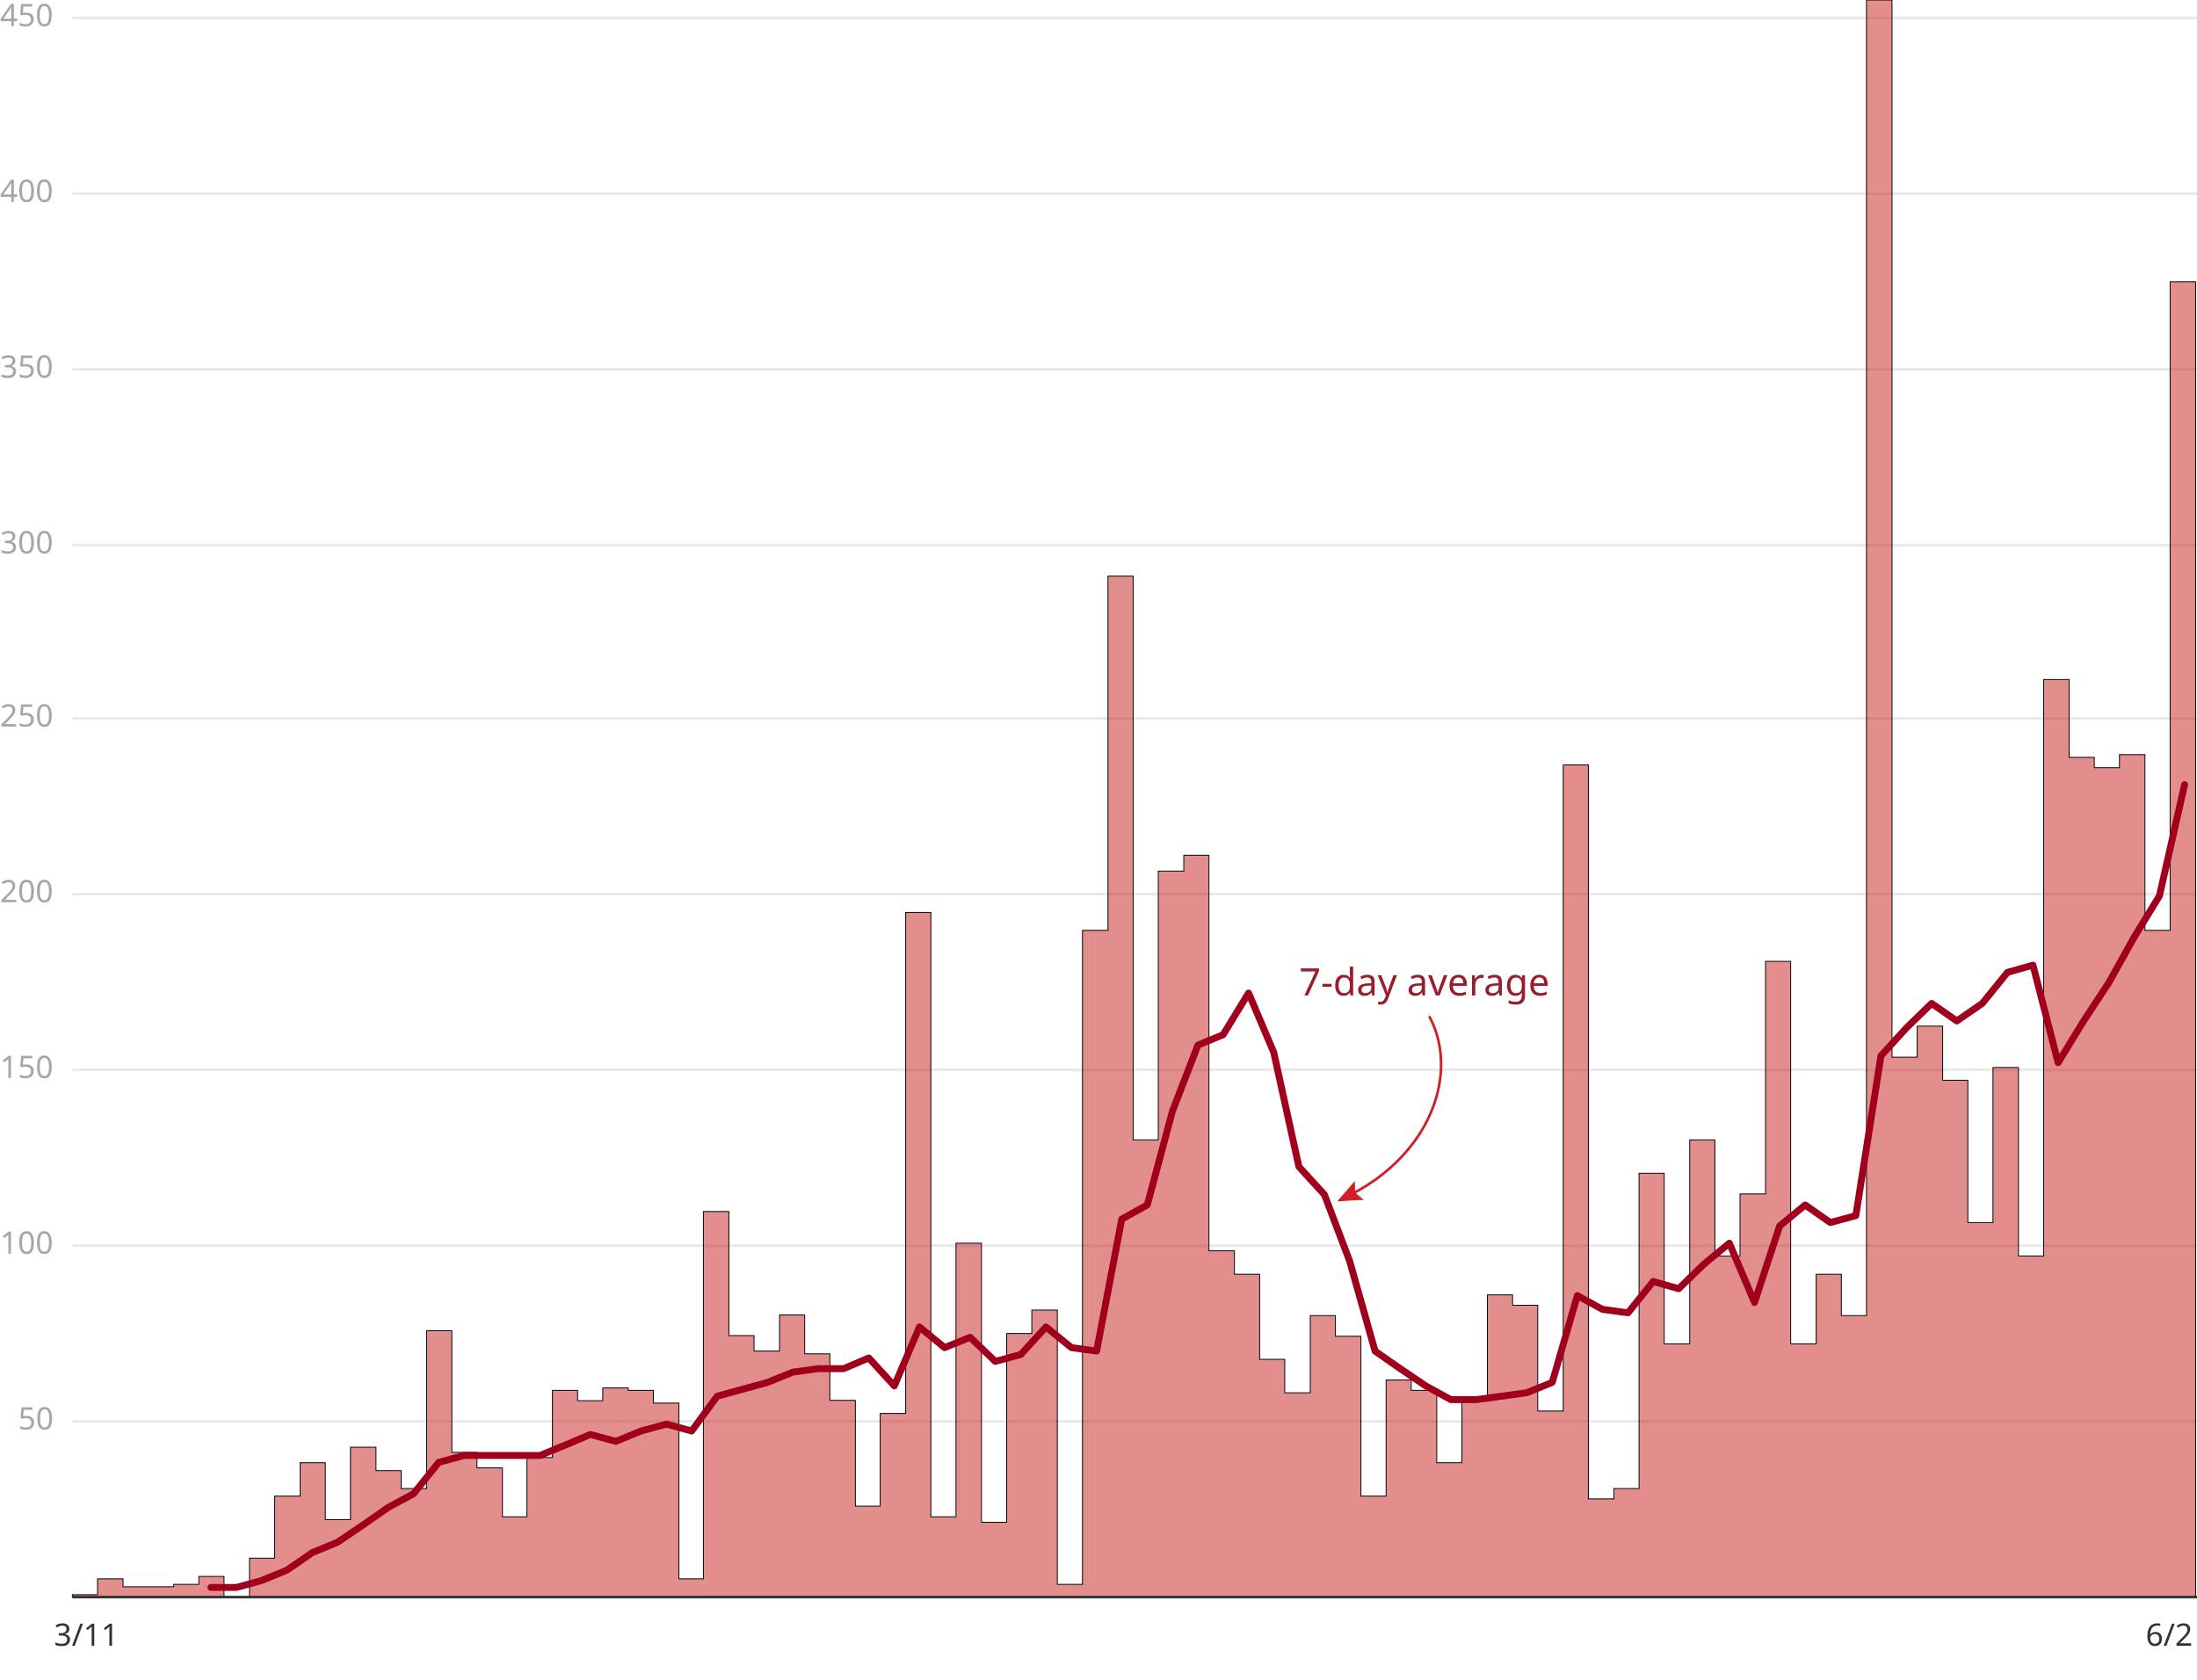
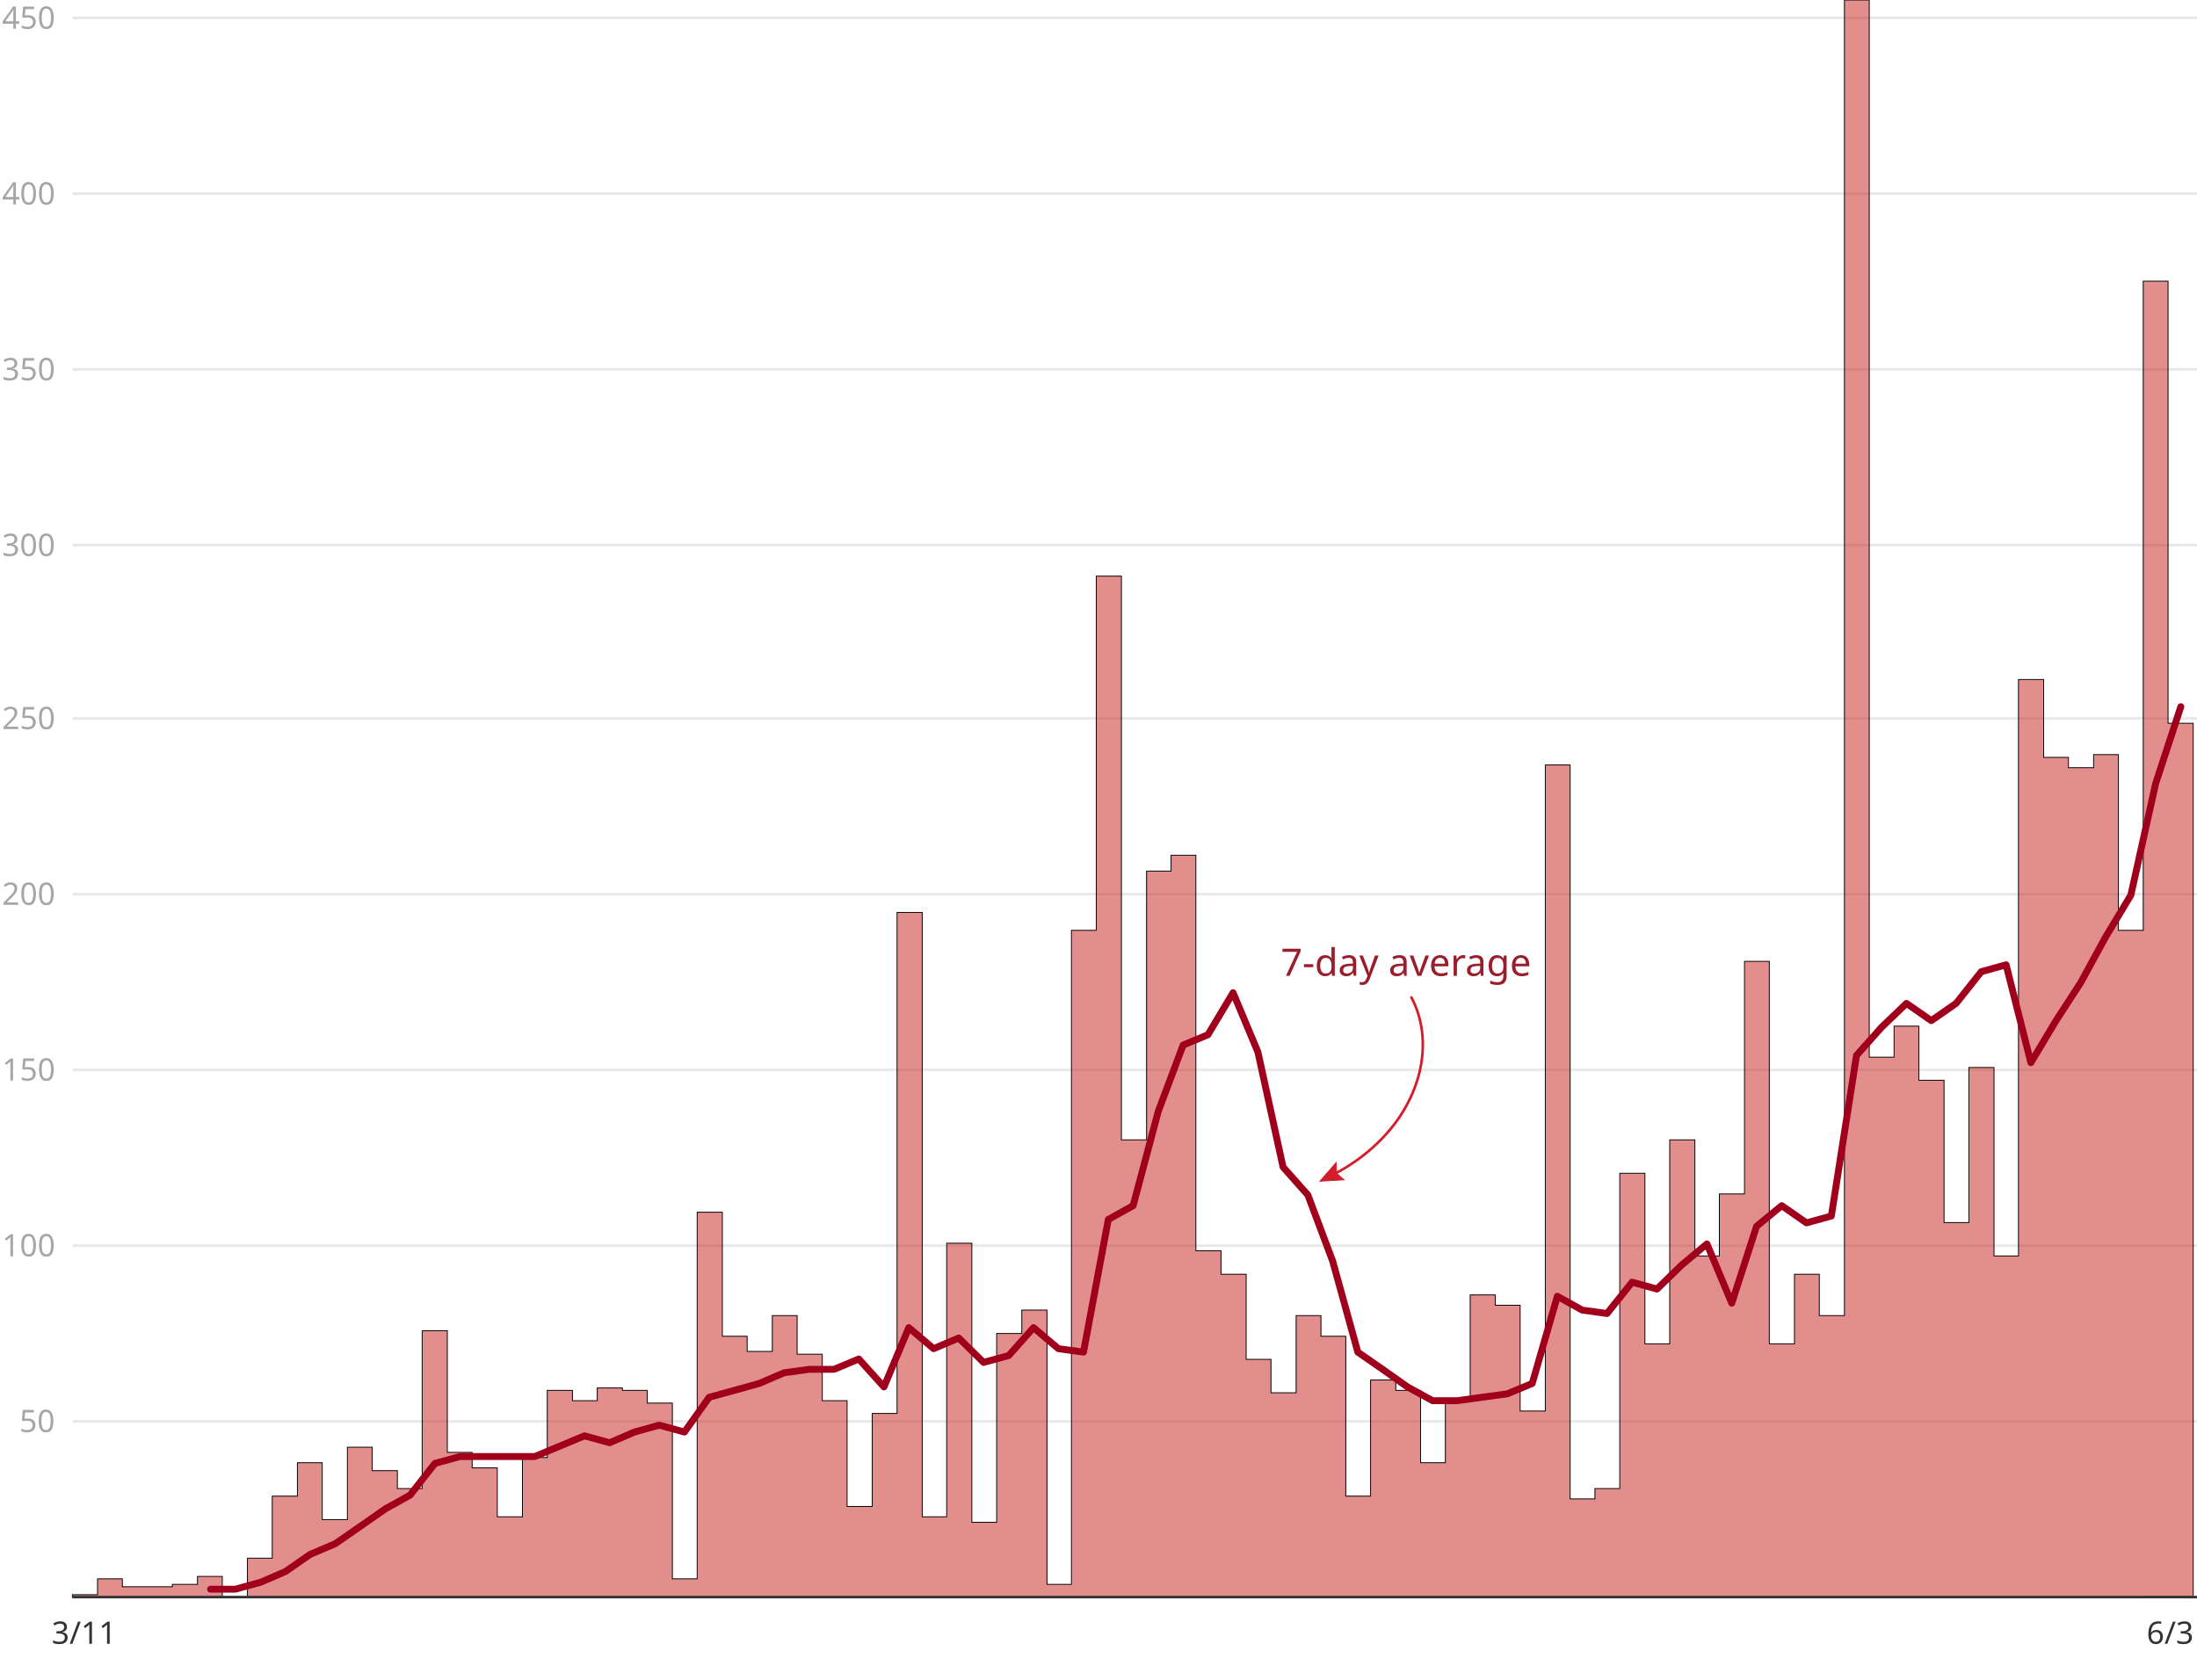
<svg xmlns="http://www.w3.org/2000/svg" xmlns:xlink="http://www.w3.org/1999/xlink" version="1.1" id="Layer_1" x="0px" y="0px" viewBox="0 0 637.5 487.5" style="enable-background:new 0 0 637.5 487.5;" xml:space="preserve">
  <style type="text/css">
	.st0{clip-path:url(#SVGID_2_);}
	.st1{clip-path:url(#SVGID_4_);fill:none;stroke:#E8E8E8;stroke-width:0.75;stroke-miterlimit:10;}
	.st2{clip-path:url(#SVGID_4_);fill:#C71E1D;}
	.st3{clip-path:url(#SVGID_4_);}
	.st4{fill:#C71E1D;fill-opacity:0.5;stroke:#000000;stroke-width:0.25;stroke-miterlimit:10;}
	.st5{clip-path:url(#SVGID_4_);fill:none;stroke:#333333;stroke-width:0.75;stroke-miterlimit:10;}
	.st6{fill:#A6A6A6;}
	.st7{font-family:'Roboto-Regular';}
	.st8{font-size:9px;}
	.st9{fill:none;stroke:#A0001C;stroke-width:2;stroke-linecap:round;stroke-linejoin:round;stroke-miterlimit:10;}
	.st10{fill:#9A1D2B;}
	.st11{font-family:'ArialMT';}
	.st12{font-size:11px;}
	.st13{fill:none;stroke:#D31D2B;stroke-width:0.75;stroke-miterlimit:10;}
	.st14{fill:#D31D2B;stroke:#D31D2B;stroke-width:0.25;stroke-miterlimit:10;}
	.st15{fill:#333333;}
</style>
  <g>
    <defs>
      <rect id="SVGID_1_" width="637.5" height="487.5" />
    </defs>
    <clipPath id="SVGID_2_">
      <use xlink:href="#SVGID_1_" style="overflow:visible;" />
    </clipPath>
    <g class="st0">
      <defs>
        <rect id="SVGID_3_" width="637.5" height="483" />
      </defs>
      <clipPath id="SVGID_4_">
        <use xlink:href="#SVGID_3_" style="overflow:visible;" />
      </clipPath>
      <line class="st1" x1="21" y1="5.2" x2="637.5" y2="5.2" />
      <line class="st1" x1="21" y1="56.2" x2="637.5" y2="56.2" />
      <line class="st1" x1="21" y1="107.2" x2="637.5" y2="107.2" />
      <line class="st1" x1="21" y1="158.2" x2="637.5" y2="158.2" />
      <line class="st1" x1="21" y1="208.5" x2="637.5" y2="208.5" />
      <line class="st1" x1="21" y1="259.5" x2="637.5" y2="259.5" />
      <line class="st1" x1="21" y1="310.5" x2="637.5" y2="310.5" />
      <line class="st1" x1="21" y1="361.5" x2="637.5" y2="361.5" />
      <line class="st1" x1="21" y1="412.5" x2="637.5" y2="412.5" />
-       <path class="st2" d="M65,463.5h7.3H65z" />
+       <path class="st2" d="M64.5,463.5h7.3H64.5z" />
      <g class="st3">
-         <polygon class="st4" points="57.7,459.8 50.4,459.8 50.4,460.5 43,460.5 35.7,460.5 35.7,458.2 28.3,458.2 28.3,462.8 21,462.8      21,463.5 28.3,463.5 35.7,463.5 43,463.5 50.4,463.5 57.7,463.5 65,463.5 65,457.5 57.7,457.5    " />
-         <polygon class="st4" points="629.7,81.8 629.7,270 622.4,270 622.4,219 615,219 615,222.8 607.7,222.8 607.7,219.8 600.4,219.8      600.4,197.2 593,197.2 593,364.5 585.7,364.5 585.7,309.8 578.3,309.8 578.3,354.8 571,354.8 571,313.5 563.7,313.5 563.7,297.8      556.3,297.8 556.3,306.8 549,306.8 549,0 541.6,0 541.6,381.8 534.3,381.8 534.3,369.8 527,369.8 527,390 519.6,390 519.6,279      512.3,279 512.3,346.5 504.9,346.5 504.9,364.5 497.6,364.5 497.6,330.8 490.3,330.8 490.3,390 482.9,390 482.9,340.5      475.6,340.5 475.6,432 468.3,432 468.3,435 460.9,435 460.9,222 453.6,222 453.6,409.5 446.2,409.5 446.2,378.8 438.9,378.8      438.9,375.8 431.6,375.8 431.6,406.5 424.2,406.5 424.2,424.5 416.9,424.5 416.9,403.5 409.5,403.5 409.5,400.5 402.2,400.5      402.2,434.2 394.9,434.2 394.9,387.8 387.5,387.8 387.5,381.8 380.2,381.8 380.2,404.2 372.8,404.2 372.8,394.5 365.5,394.5      365.5,369.8 358.2,369.8 358.2,363 350.8,363 350.8,248.2 343.5,248.2 343.5,252.8 336.1,252.8 336.1,330.8 328.8,330.8      328.8,167.2 321.5,167.2 321.5,270 314.1,270 314.1,459.8 306.8,459.8 306.8,380.2 299.4,380.2 299.4,387 292.1,387 292.1,441.8      284.8,441.8 284.8,360.8 277.4,360.8 277.4,440.2 270.1,440.2 270.1,264.8 262.8,264.8 262.8,410.2 255.4,410.2 255.4,437.1      248.2,437.1 248.2,406.4 240.8,406.4 240.8,392.9 233.5,392.9 233.5,381.6 226.2,381.6 226.2,392.1 218.8,392.1 218.8,387.6      211.5,387.6 211.5,351.6 204.1,351.6 204.1,458.2 197,458.2 197,407.2 189.6,407.2 189.6,403.5 182.3,403.5 182.3,402.8      174.9,402.8 174.9,406.5 167.6,406.5 167.6,403.5 160.3,403.5 160.3,423 152.9,423 152.9,440.2 145.8,440.2 145.8,426 138.4,426      138.4,421.5 131.1,421.5 131.1,386.2 123.8,386.2 123.8,432 116.4,432 116.4,426.8 109.1,426.8 109.1,420 101.7,420 101.7,441      94.4,441 94.4,424.5 87.1,424.5 87.1,434.2 79.7,434.2 79.7,452.2 72.4,452.2 72.4,463.5 79.7,463.5 87.1,463.5 94.4,463.5      101.7,463.5 109.1,463.5 116.4,463.5 123.8,463.5 131.1,463.5 138.4,463.5 145.8,463.5 152.9,463.5 153.1,463.5 160.3,463.5      167.6,463.5 174.9,463.5 182.3,463.5 189.6,463.5 197,463.5 204.3,463.5 204.3,463.4 211.5,463.4 218.8,463.4 226.2,463.4      233.5,463.4 240.8,463.4 248.2,463.4 255.4,463.4 255.4,463.5 262.8,463.5 270.1,463.5 270.1,463.5 277.4,463.5 284.8,463.5      292.1,463.5 299.4,463.5 306.8,463.5 314.1,463.5 321.5,463.5 321.5,463.5 328.8,463.5 336.1,463.5 343.5,463.5 350.8,463.5      358.2,463.5 365.5,463.5 372.8,463.5 372.8,463.5 380.2,463.5 387.5,463.5 394.9,463.5 402.2,463.5 409.5,463.5 416.9,463.5      424.2,463.5 424.2,463.5 431.6,463.5 438.9,463.5 446.2,463.5 453.6,463.5 460.9,463.5 468.3,463.5 475.6,463.5 475.6,463.5      482.9,463.5 490.3,463.5 497.6,463.5 504.9,463.5 512.3,463.5 519.6,463.5 527,463.5 534.3,463.5 541.6,463.5 549,463.5      556.3,463.5 563.7,463.5 563.7,463.5 571,463.5 578.3,463.5 585.7,463.5 593,463.5 600.4,463.5 607.7,463.5 615,463.5 615,463.5      622.4,463.5 629.7,463.5 637.1,463.5 637.1,81.8    " />
+         <polygon class="st4" points="57.3,459.8 50,459.8 50,460.5 42.8,460.5 35.5,460.5 35.5,458.2 28.3,458.2 28.3,462.8 21,462.8      21,463.5 28.3,463.5 35.5,463.5 42.8,463.5 50,463.5 57.3,463.5 64.5,463.5 64.5,457.5 57.3,457.5    " />
+         <polygon class="st4" points="629.1,209.9 629.1,81.6 621.9,81.6 621.9,270 614.7,270 614.7,219 607.5,219 607.5,222.8      600.2,222.8 600.2,219.8 593,219.8 593,197.2 585.7,197.2 585.7,364.5 578.6,364.5 578.6,309.8 571.3,309.8 571.3,354.8      564.1,354.8 564.1,313.5 556.8,313.5 556.8,297.8 549.6,297.8 549.6,306.8 542.4,306.8 542.4,0 535.2,0 535.2,381.8 527.9,381.8      527.9,369.8 520.7,369.8 520.7,390 513.4,390 513.4,279 506.2,279 506.2,346.5 498.9,346.5 498.9,364.5 491.8,364.5 491.8,330.8      484.5,330.8 484.5,390 477.3,390 477.3,340.5 470,340.5 470,432 462.8,432 462.8,435 455.6,435 455.6,222 448.4,222 448.4,409.5      441.1,409.5 441.1,378.8 433.9,378.8 433.9,375.8 426.6,375.8 426.6,406.5 419.4,406.5 419.4,424.5 412.2,424.5 412.2,403.5      405,403.5 405,400.5 397.7,400.5 397.7,434.2 390.5,434.2 390.5,387.8 383.3,387.8 383.3,381.8 376.1,381.8 376.1,404.2      368.8,404.2 368.8,394.5 361.6,394.5 361.6,369.8 354.3,369.8 354.3,363 347,363 347,248.2 339.8,248.2 339.8,252.8 332.7,252.8      332.7,330.8 325.4,330.8 325.4,167.2 318.1,167.2 318.1,270 310.9,270 310.9,459.8 303.8,459.8 303.8,380.2 296.5,380.2      296.5,387 289.2,387 289.2,441.8 282,441.8 282,360.8 274.7,360.8 274.7,440.2 267.6,440.2 267.6,264.8 260.3,264.8 260.3,410.2      253.1,410.2 253.1,437.2 245.8,437.2 245.8,406.5 238.6,406.5 238.6,393 231.3,393 231.3,381.8 224.1,381.8 224.1,392.2      216.8,392.2 216.8,387.8 209.6,387.8 209.6,351.8 202.3,351.8 202.3,458.2 195.1,458.2 195.1,407.2 187.8,407.2 187.8,403.5      180.6,403.5 180.6,402.8 173.3,402.8 173.3,406.5 166.1,406.5 166.1,403.5 158.8,403.5 158.8,423 151.6,423 151.6,440.2      144.3,440.2 144.3,426 137,426 137,421.5 129.8,421.5 129.8,386.2 122.5,386.2 122.5,432 115.3,432 115.3,426.8 108,426.8      108,420 100.8,420 100.8,441 93.5,441 93.5,424.5 86.3,424.5 86.3,434.2 79,434.2 79,452.2 71.8,452.2 71.8,463.5 79,463.5      86.3,463.5 93.5,463.5 100.8,463.5 108,463.5 115.3,463.5 122.5,463.5 129.8,463.5 137,463.5 144.3,463.5 151.6,463.5      158.8,463.5 166.1,463.5 173.3,463.5 180.6,463.5 187.8,463.5 187.8,463.5 195.1,463.5 202.3,463.5 209.6,463.5 216.8,463.5      224.1,463.5 231.3,463.5 238.6,463.5 245.8,463.5 253.1,463.5 260.3,463.5 267.5,463.5 267.6,463.5 274.7,463.5 282,463.5      289.2,463.5 296.5,463.5 303.6,463.5 303.8,463.5 310.9,463.5 318.1,463.5 325.4,463.5 332.7,463.5 339.8,463.5 339.9,463.5      347,463.5 354.3,463.5 361.6,463.5 368.8,463.5 376.1,463.5 383.2,463.5 383.3,463.5 390.5,463.5 397.7,463.5 405,463.5      412.2,463.5 419.4,463.5 419.5,463.5 426.6,463.5 433.9,463.5 441.1,463.5 448.4,463.5 455.5,463.5 455.6,463.5 462.8,463.5      470,463.5 477.3,463.5 484.5,463.5 491.8,463.5 498.9,463.5 499,463.5 506.2,463.5 513.4,463.5 520.7,463.5 527.9,463.5      535.2,463.5 542.3,463.5 542.4,463.5 549.6,463.5 556.8,463.5 564.1,463.5 571.3,463.5 578.5,463.5 578.6,463.5 585.7,463.5      593,463.5 600.2,463.5 607.5,463.5 614.7,463.5 622,463.5 622,463.4 629.1,463.4 636.4,463.4 636.4,209.9    " />
      </g>
      <line class="st5" x1="21" y1="463.5" x2="637.5" y2="463.5" />
    </g>
    <g class="st0">
-       <text transform="matrix(1 0 0 1 5.2559 414.8496)" class="st6 st7 st8">50</text>
+       <text transform="matrix(1 0 0 1 5.6426 415.5996)" class="st6 st7 st8">50</text>
    </g>
    <g class="st0">
-       <text transform="matrix(1 0 0 1 2.929688e-03 363.8496)" class="st6 st7 st8">100</text>
+       <text transform="matrix(1 0 0 1 0.5889 364.5996)" class="st6 st7 st8">100</text>
    </g>
    <g class="st0">
-       <text transform="matrix(1 0 0 1 2.929688e-03 312.8496)" class="st6 st7 st8">150</text>
+       <text transform="matrix(1 0 0 1 0.5889 313.5996)" class="st6 st7 st8">150</text>
    </g>
    <g class="st0">
-       <text transform="matrix(1 0 0 1 2.929688e-03 261.8496)" class="st6 st7 st8">200</text>
+       <text transform="matrix(1 0 0 1 0.5889 262.5996)" class="st6 st7 st8">200</text>
    </g>
    <g class="st0">
-       <text transform="matrix(1 0 0 1 2.929688e-03 210.8496)" class="st6 st7 st8">250</text>
+       <text transform="matrix(1 0 0 1 0.5889 211.5996)" class="st6 st7 st8">250</text>
    </g>
    <g class="st0">
-       <text transform="matrix(1 0 0 1 2.929688e-03 160.5996)" class="st6 st7 st8">300</text>
+       <text transform="matrix(1 0 0 1 0.5889 161.3496)" class="st6 st7 st8">300</text>
    </g>
    <g class="st0">
-       <text transform="matrix(1 0 0 1 2.929688e-03 109.5996)" class="st6 st7 st8">350</text>
+       <text transform="matrix(1 0 0 1 0.5889 110.3496)" class="st6 st7 st8">350</text>
    </g>
    <g class="st0">
-       <text transform="matrix(1 0 0 1 2.929688e-03 58.5996)" class="st6 st7 st8">400</text>
+       <text transform="matrix(1 0 0 1 0.5889 59.3496)" class="st6 st7 st8">400</text>
    </g>
    <g class="st0">
-       <text transform="matrix(1 0 0 1 2.929688e-03 7.5996)" class="st6 st7 st8">450</text>
+       <text transform="matrix(1 0 0 1 0.5889 8.3496)" class="st6 st7 st8">450</text>
    </g>
  </g>
-   <polyline class="st9" points="61.2,460.7 68.6,460.7 75.9,458.7 83.2,455.7 90.6,450.6 97.9,447.6 105.3,442.6 112.6,437.5   120,433.5 127.3,424.4 134.6,422.4 142,422.4 149.3,422.4 156.7,422.4 164,419.4 171.3,416.3 178.7,418.3 186,415.3 193.4,413.3   200.7,415.3 208.1,405.2 215.4,403.2 222.7,401.2 230.1,398.2 237.4,397.2 244.8,397.2 252.1,394.1 259.5,402.2 266.8,385.1   274.1,391.1 281.5,388.1 288.8,395.1 296.2,393.1 303.5,385.1 310.9,391.1 318.2,392.1 325.5,353.8 332.9,349.7 340.2,322.5   347.6,303.3 354.9,300.3 362.3,288.2 369.6,305.4 376.9,338.6 384.3,346.7 391.6,365.9 399,392.1 406.3,397.2 413.7,402.2   421,406.2 428.3,406.2 435.7,405.2 443,404.2 450.4,401.2 457.7,376 465,380 472.4,381 479.7,371.9 487.1,374 494.4,366.9   501.8,360.8 509.1,378 516.4,355.8 523.8,349.7 531.1,354.8 538.5,352.8 545.8,306.4 553.2,298.3 560.5,291.2 567.8,296.3   575.2,291.2 582.5,282.2 589.9,280.1 597.2,308.4 604.6,296.3 611.9,285.2 619.2,272.1 626.6,260 633.9,227.7 " />
-   <text transform="matrix(1 0 0 1 376.9859 288.8984)" class="st10 st11 st12">7-day average</text>
+   <polyline class="st9" points="61.1,461.2 68.3,461.2 75.6,459.2 82.8,456.1 90,451.1 97.3,448 104.5,443 111.8,437.9 119,433.9   126.2,424.7 133.5,422.7 140.7,422.7 147.9,422.7 155.2,422.7 162.4,419.7 169.6,416.7 176.9,418.7 184.1,415.6 191.3,413.6   198.6,415.6 205.8,405.5 213.1,403.5 220.3,401.5 227.5,398.4 234.8,397.4 242,397.4 249.2,394.4 256.5,402.5 263.7,385.3   270.9,391.4 278.2,388.3 285.4,395.4 292.7,393.4 299.9,385.3 307.1,391.4 314.4,392.4 321.6,353.9 328.8,349.9 336.1,322.5   343.3,303.3 350.5,300.3 357.8,288.1 365,305.3 372.3,338.7 379.5,346.8 386.7,366 394,392.4 401.2,397.4 408.4,402.5 415.7,406.5   422.9,406.5 430.1,405.5 437.4,404.5 444.6,401.5 451.9,376.2 459.1,380.2 466.3,381.2 473.6,372.1 480.8,374.1 488,367.1   495.3,361 502.5,378.2 509.7,355.9 517,349.9 524.2,354.9 531.4,352.9 538.7,306.3 545.9,298.2 553.2,291.2 560.4,296.2   567.6,291.2 574.9,282 582.1,280 589.3,308.4 596.6,296.2 603.8,285.1 611,271.9 618.3,259.8 625.5,227.4 632.8,205.1 " />
+   <text transform="matrix(1 0 0 1 371.6461 283.1993)" class="st10 st11 st12">7-day average</text>
  <g>
    <g>
-       <path class="st13" d="M414.7,294.9c5.7,10.5,4.3,24.1-3.8,35.7c-5.9,8.3-13.5,13.3-18.6,15.9" />
+       <path class="st13" d="M409.4,289.2c5.7,10.5,4.3,24.1-3.8,35.7c-5.9,8.3-13.5,13.3-18.6,15.9" />
      <g>
-         <polygon class="st14" points="393,343.1 393.1,346.2 395.4,348.1 388.3,348.5    " />
+         <polygon class="st14" points="387.7,337.4 387.8,340.5 390,342.4 383,342.8    " />
      </g>
    </g>
  </g>
  <g>
-     <text transform="matrix(1 0 0 1 622.6109 477.6241)" class="st15 st7 st8">6/2</text>
+     <text transform="matrix(1 0 0 1 622.8846 477.0496)" class="st15 st7 st8">6/3</text>
  </g>
  <g>
-     <text transform="matrix(1 0 0 1 15.6738 477.6241)" class="st15 st7 st8">3/11</text>
+     <text transform="matrix(1 0 0 1 14.9944 477.0495)" class="st15 st7 st8">3/11</text>
  </g>
</svg>
